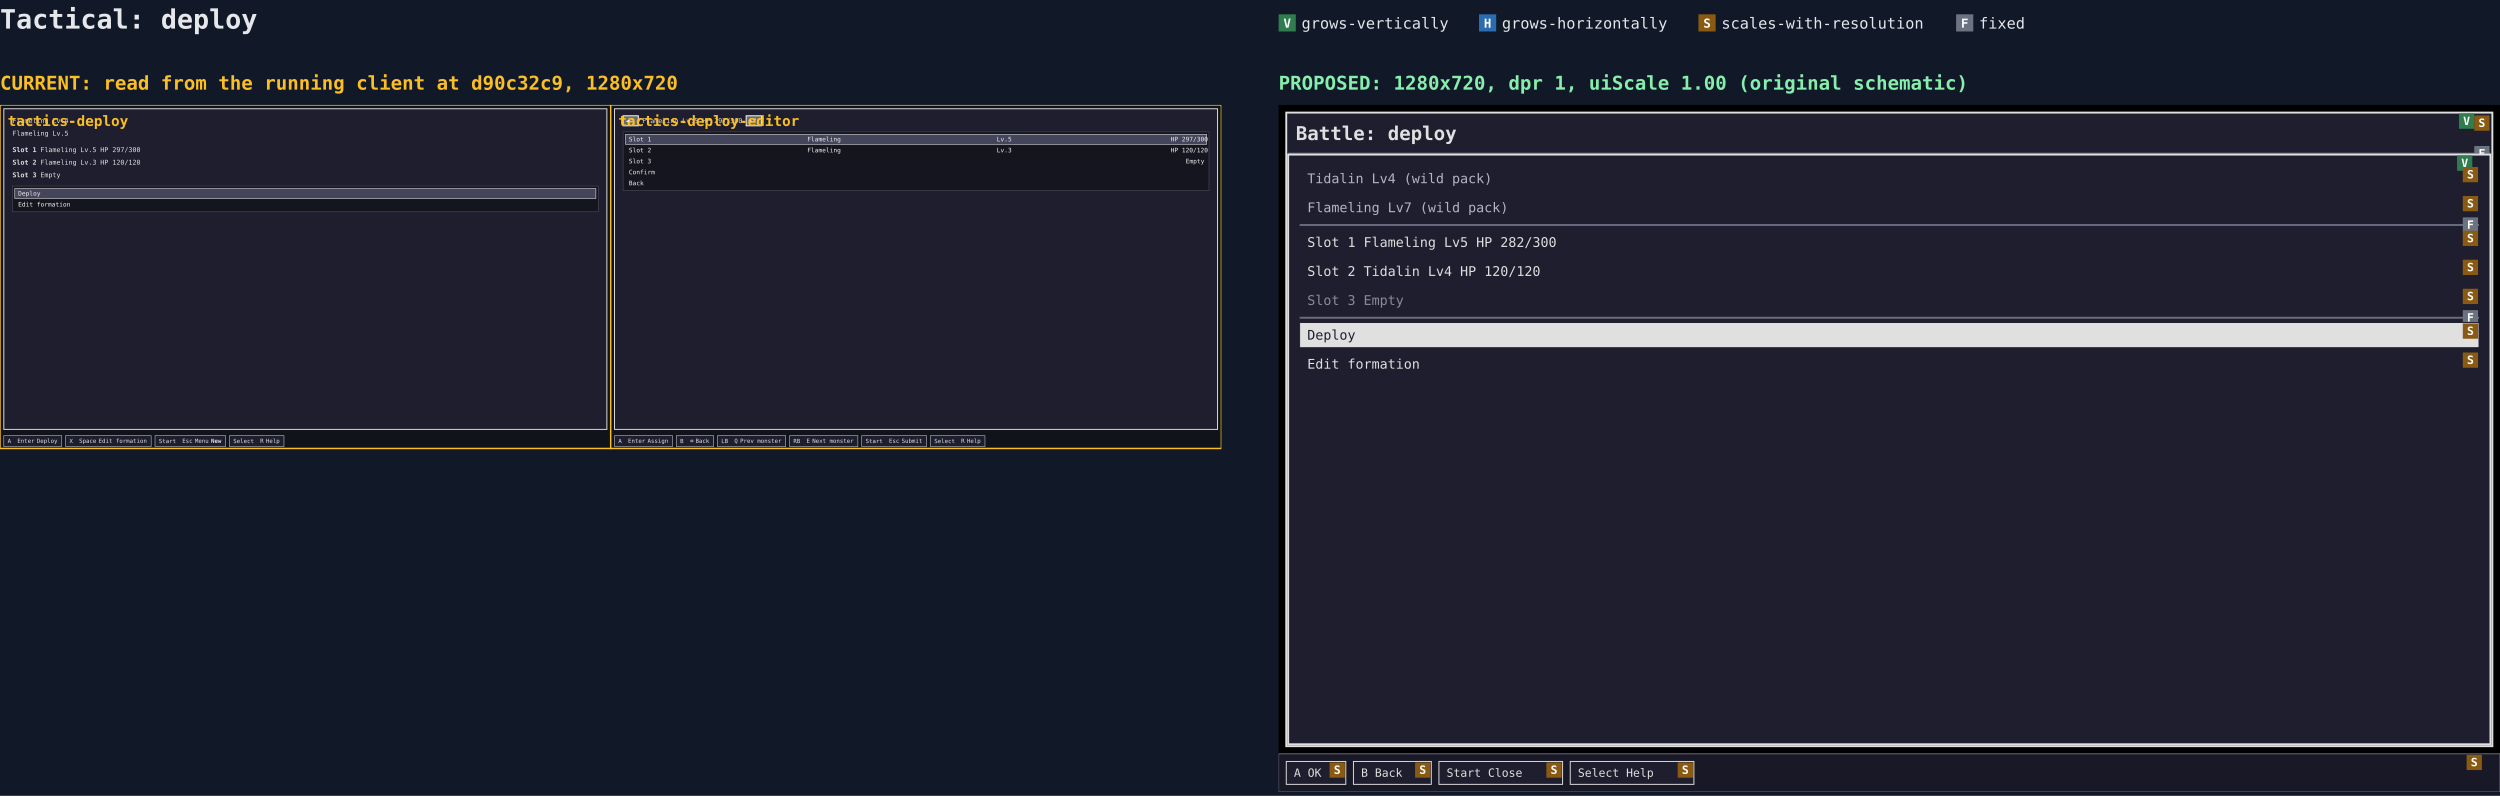
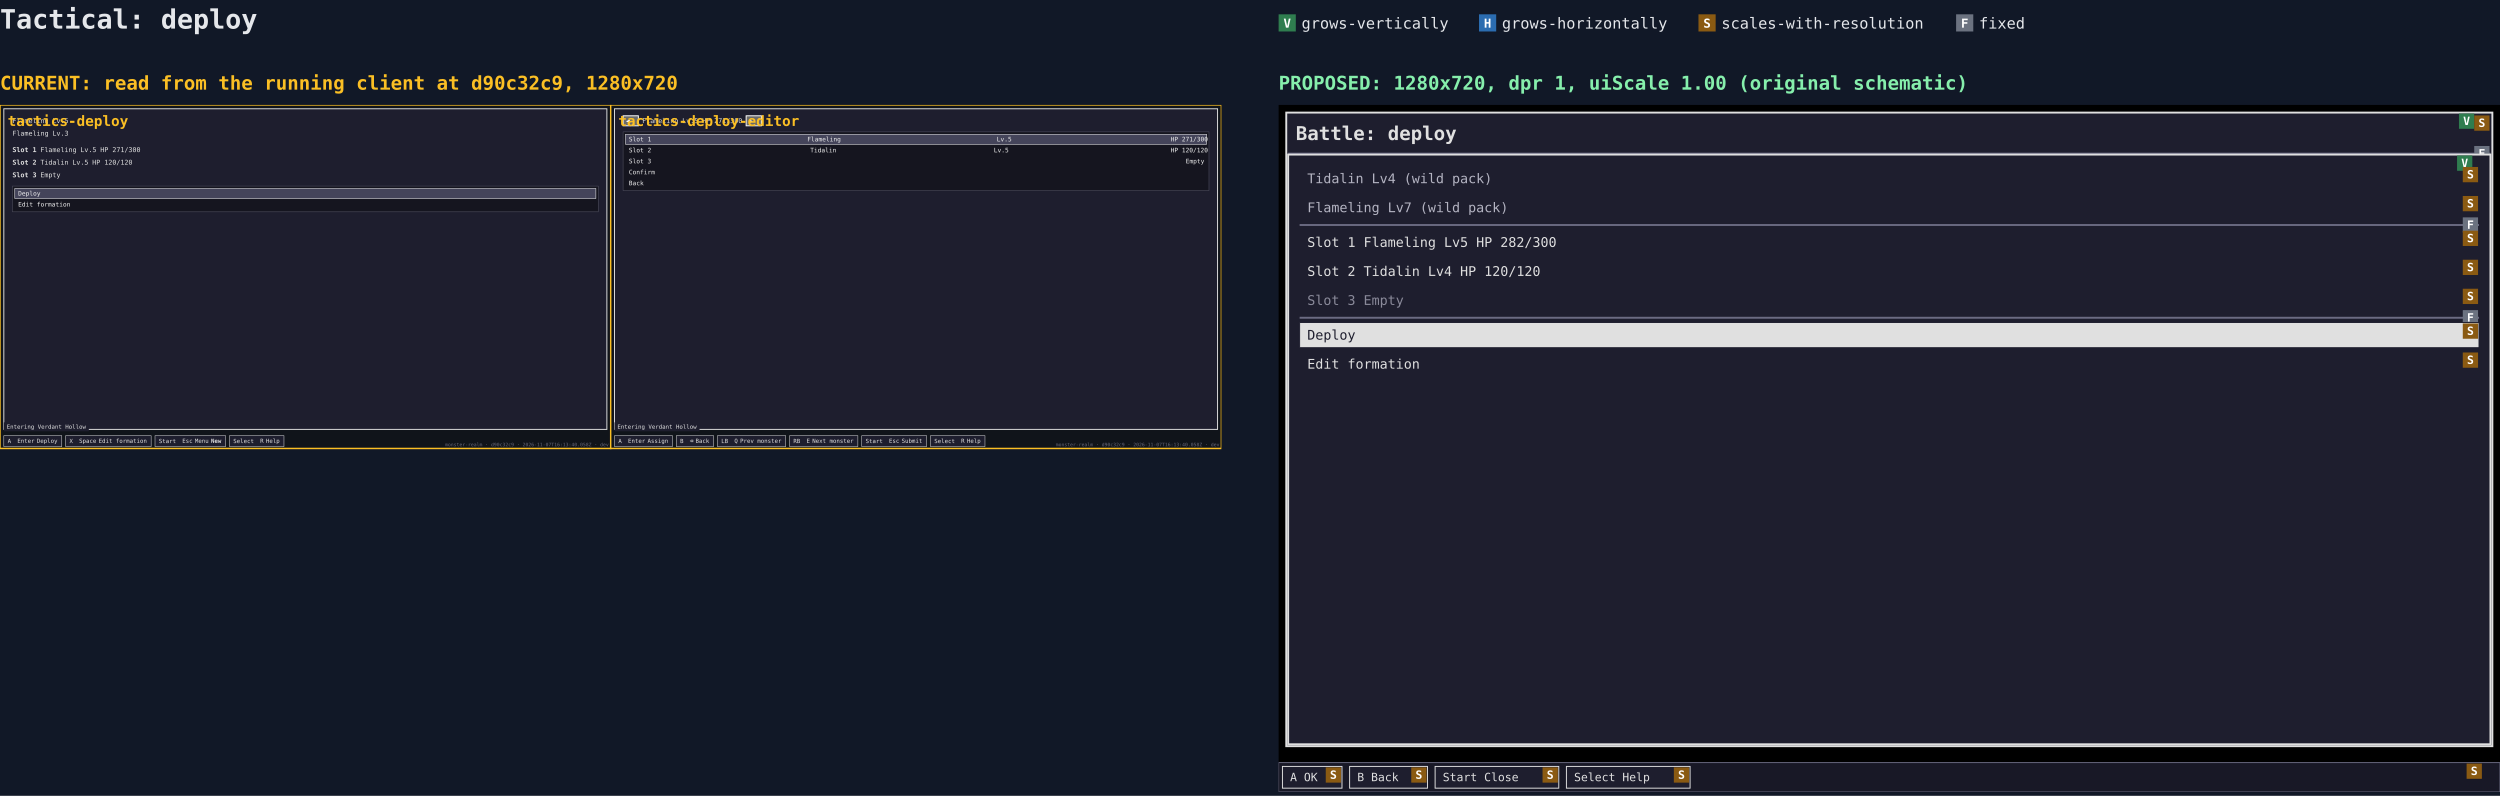
<svg xmlns="http://www.w3.org/2000/svg" viewBox="0 0 2620 834" width="2620" height="834">
  <rect width="2620" height="834" fill="#111827" />
  <text x="0" y="30" font-family="ui-monospace,Menlo,Consolas,monospace" font-size="28" font-weight="bold" fill="#e5e7eb">Tactical: deploy</text>
  <rect x="1340" y="15" width="18" height="18" fill="#2f7d4f" />
  <text x="1349" y="29" font-family="ui-monospace,Menlo,Consolas,monospace" font-size="13" font-weight="bold" fill="#fff" text-anchor="middle">V</text>
  <text x="1364" y="30" font-family="ui-monospace,Menlo,Consolas,monospace" font-size="16" fill="#e5e7eb">grows-vertically</text>
  <rect x="1550" y="15" width="18" height="18" fill="#2b6cb0" />
  <text x="1559" y="29" font-family="ui-monospace,Menlo,Consolas,monospace" font-size="13" font-weight="bold" fill="#fff" text-anchor="middle">H</text>
  <text x="1574" y="30" font-family="ui-monospace,Menlo,Consolas,monospace" font-size="16" fill="#e5e7eb">grows-horizontally</text>
  <rect x="1780" y="15" width="18" height="18" fill="#8a5a12" />
  <text x="1789" y="29" font-family="ui-monospace,Menlo,Consolas,monospace" font-size="13" font-weight="bold" fill="#fff" text-anchor="middle">S</text>
  <text x="1804" y="30" font-family="ui-monospace,Menlo,Consolas,monospace" font-size="16" fill="#e5e7eb">scales-with-resolution</text>
  <rect x="2050" y="15" width="18" height="18" fill="#6b7280" />
  <text x="2059" y="29" font-family="ui-monospace,Menlo,Consolas,monospace" font-size="13" font-weight="bold" fill="#fff" text-anchor="middle">F</text>
  <text x="2074" y="30" font-family="ui-monospace,Menlo,Consolas,monospace" font-size="16" fill="#e5e7eb">fixed</text>
  <text x="0" y="94" font-family="ui-monospace,Menlo,Consolas,monospace" font-size="20" font-weight="bold" fill="#fbbf24">CURRENT: read from the running client at d90c32c9, 1280x720</text>
  <text x="1340" y="94" font-family="ui-monospace,Menlo,Consolas,monospace" font-size="20" font-weight="bold" fill="#86efac">PROPOSED: 1280x720, dpr 1, uiScale 1.00 (original schematic)</text>
  <svg x="0" y="110" width="1280" height="720" viewBox="0 0 1280 720" data-panel="current" data-captures="tactics-deploy,tactics-deploy-editor">
    <g transform="translate(0 0) scale(0.5)" data-capture="tactics-deploy">
      <rect x="0" y="0" width="1280" height="720" fill="#000" />
      <rect x="0" y="0" width="1280" height="720" fill="#10141a" />
      <text x="16" y="28" font-family="ui-monospace,Menlo,Consolas,monospace" font-size="14" fill="#7f8ea3">world canvas</text>
      <rect x="8" y="8" width="1264" height="672" fill="rgb(30, 30, 46)" stroke="rgb(224, 224, 224)" stroke-width="2" />
      <text x="26" y="37.96" font-family="ui-monospace,Menlo,Consolas,monospace" font-size="14" fill="rgb(224, 224, 224)">Flameling</text>
-       <text x="109.9" y="37.96" font-family="ui-monospace,Menlo,Consolas,monospace" font-size="14" fill="rgb(224, 224, 224)">Lv.4</text>
+       <text x="109.9" y="37.96" font-family="ui-monospace,Menlo,Consolas,monospace" font-size="14" fill="rgb(224, 224, 224)">Lv.5</text>
      <text x="26" y="64.36" font-family="ui-monospace,Menlo,Consolas,monospace" font-size="14" fill="rgb(224, 224, 224)">Flameling</text>
-       <text x="109.9" y="64.36" font-family="ui-monospace,Menlo,Consolas,monospace" font-size="14" fill="rgb(224, 224, 224)">Lv.5</text>
+       <text x="109.9" y="64.36" font-family="ui-monospace,Menlo,Consolas,monospace" font-size="14" fill="rgb(224, 224, 224)">Lv.3</text>
      <text x="26" y="98.76" font-family="ui-monospace,Menlo,Consolas,monospace" font-size="14" font-weight="bold" fill="rgb(224, 224, 224)">Slot 1</text>
      <text x="84.6" y="98.76" font-family="ui-monospace,Menlo,Consolas,monospace" font-size="14" fill="rgb(224, 224, 224)">Flameling</text>
      <text x="168.4" y="98.76" font-family="ui-monospace,Menlo,Consolas,monospace" font-size="14" fill="rgb(224, 224, 224)">Lv.5</text>
-       <text x="210.2" y="98.76" font-family="ui-monospace,Menlo,Consolas,monospace" font-size="14" fill="rgb(224, 224, 224)">HP 297/300</text>
+       <text x="210.2" y="98.76" font-family="ui-monospace,Menlo,Consolas,monospace" font-size="14" fill="rgb(224, 224, 224)">HP 271/300</text>
      <text x="26" y="125.16" font-family="ui-monospace,Menlo,Consolas,monospace" font-size="14" font-weight="bold" fill="rgb(224, 224, 224)">Slot 2</text>
-       <text x="84.6" y="125.16" font-family="ui-monospace,Menlo,Consolas,monospace" font-size="14" fill="rgb(224, 224, 224)">Flameling</text>
-       <text x="168.4" y="125.16" font-family="ui-monospace,Menlo,Consolas,monospace" font-size="14" fill="rgb(224, 224, 224)">Lv.3</text>
-       <text x="210.2" y="125.16" font-family="ui-monospace,Menlo,Consolas,monospace" font-size="14" fill="rgb(224, 224, 224)">HP 120/120</text>
+       <text x="84.6" y="125.16" font-family="ui-monospace,Menlo,Consolas,monospace" font-size="14" fill="rgb(224, 224, 224)">Tidalin</text>
+       <text x="151.6" y="125.16" font-family="ui-monospace,Menlo,Consolas,monospace" font-size="14" fill="rgb(224, 224, 224)">Lv.5</text>
+       <text x="193.3" y="125.16" font-family="ui-monospace,Menlo,Consolas,monospace" font-size="14" fill="rgb(224, 224, 224)">HP 120/120</text>
      <text x="26" y="151.56" font-family="ui-monospace,Menlo,Consolas,monospace" font-size="14" font-weight="bold" fill="rgb(224, 224, 224)">Slot 3</text>
      <text x="84.6" y="151.56" font-family="ui-monospace,Menlo,Consolas,monospace" font-size="14" fill="rgb(224, 224, 224)">Empty</text>
      <rect x="26" y="170" width="1228" height="54" fill="rgb(21, 21, 31)" stroke="rgb(85, 85, 102)" stroke-width="1" />
      <rect x="31" y="175" width="1218" height="21" fill="rgb(68, 68, 90)" stroke="rgb(255, 255, 255)" stroke-width="1" />
      <text x="38" y="189.92" font-family="ui-monospace,Menlo,Consolas,monospace" font-size="13" fill="rgb(238, 238, 238)">Deploy</text>
      <rect x="31" y="198" width="1218" height="21" fill="none" stroke="rgba(0, 0, 0, 0)" stroke-width="1" />
      <text x="38" y="212.92" font-family="ui-monospace,Menlo,Consolas,monospace" font-size="13" fill="rgb(238, 238, 238)">Edit formation</text>
      <rect x="8" y="693.2" width="121.5" height="22.8" fill="rgb(30, 30, 46)" stroke="rgb(224, 224, 224)" stroke-width="1" />
      <text x="16" y="708.68" font-family="ui-monospace,Menlo,Consolas,monospace" font-size="12" fill="rgb(224, 224, 224)">A</text>
      <text x="36.3" y="708.28" font-family="ui-monospace,Menlo,Consolas,monospace" font-size="12" fill="rgb(224, 224, 224)">Enter</text>
      <text x="77.2" y="708.28" font-family="ui-monospace,Menlo,Consolas,monospace" font-size="12" fill="rgb(224, 224, 224)">Deploy</text>
      <rect x="137.5" y="693.2" width="179.3" height="22.8" fill="rgb(30, 30, 46)" stroke="rgb(224, 224, 224)" stroke-width="1" />
      <text x="145.5" y="708.68" font-family="ui-monospace,Menlo,Consolas,monospace" font-size="12" fill="rgb(224, 224, 224)">X</text>
      <text x="165.8" y="708.28" font-family="ui-monospace,Menlo,Consolas,monospace" font-size="12" fill="rgb(224, 224, 224)">Space</text>
      <text x="206.7" y="708.28" font-family="ui-monospace,Menlo,Consolas,monospace" font-size="12" fill="rgb(224, 224, 224)">Edit formation</text>
      <rect x="324.9" y="693.2" width="148" height="22.8" fill="rgb(30, 30, 46)" stroke="rgb(224, 224, 224)" stroke-width="1" />
      <text x="332.9" y="708.68" font-family="ui-monospace,Menlo,Consolas,monospace" font-size="12" fill="rgb(224, 224, 224)">Start</text>
      <text x="382" y="708.28" font-family="ui-monospace,Menlo,Consolas,monospace" font-size="12" fill="rgb(224, 224, 224)">Esc</text>
      <text x="408.5" y="708.28" font-family="ui-monospace,Menlo,Consolas,monospace" font-size="12" fill="rgb(224, 224, 224)">Menu</text>
      <text x="442.2" y="708.28" font-family="ui-monospace,Menlo,Consolas,monospace" font-size="12" font-weight="bold" fill="rgb(224, 224, 224)">New</text>
      <rect x="480.9" y="693.2" width="114.3" height="22.8" fill="rgb(30, 30, 46)" stroke="rgb(224, 224, 224)" stroke-width="1" />
      <text x="488.9" y="708.68" font-family="ui-monospace,Menlo,Consolas,monospace" font-size="12" fill="rgb(224, 224, 224)">Select</text>
      <text x="545.3" y="708.28" font-family="ui-monospace,Menlo,Consolas,monospace" font-size="12" fill="rgb(224, 224, 224)">R</text>
      <text x="557.3" y="708.28" font-family="ui-monospace,Menlo,Consolas,monospace" font-size="12" fill="rgb(224, 224, 224)">Help</text>
+       <rect x="8" y="665.2" width="178.2" height="18.8" fill="rgb(30, 30, 46)" />
+       <text x="14" y="678.68" font-family="ui-monospace,Menlo,Consolas,monospace" font-size="12" fill="rgb(224, 224, 224)">Entering Verdant Hollow</text>
+       <text x="932.8" y="715.4" font-family="ui-monospace,Menlo,Consolas,monospace" font-size="10" fill="rgb(102, 102, 119)">monster-realm · d90c32c9 · 2026-11-07T16:13:40.058Z · dev</text>
      <rect width="1280" height="720" fill="none" stroke="#fbbf24" stroke-width="3" />
      <text x="16" y="44" font-family="ui-monospace,Menlo,Consolas,monospace" font-size="30" font-weight="bold" fill="#fbbf24">tactics-deploy</text>
    </g>
    <g transform="translate(640 0) scale(0.5)" data-capture="tactics-deploy-editor">
      <rect x="0" y="0" width="1280" height="720" fill="#000" />
      <rect x="0" y="0" width="1280" height="720" fill="#10141a" />
      <text x="16" y="28" font-family="ui-monospace,Menlo,Consolas,monospace" font-size="14" fill="#7f8ea3">world canvas</text>
      <rect x="8" y="8" width="1264" height="672" fill="rgb(30, 30, 46)" stroke="rgb(224, 224, 224)" stroke-width="2" />
      <rect x="26" y="22.7" width="32" height="21" fill="rgb(107, 107, 107)" stroke="rgb(255, 255, 255)" stroke-width="2" />
-       <text x="32" y="37.73" font-family="ui-monospace,Menlo,Consolas,monospace" font-size="13.33" fill="rgb(255, 255, 255)">◀" / "</text>
+       <text x="32" y="37.73" font-family="ui-monospace,Menlo,Consolas,monospace" font-size="13.33" fill="rgb(255, 255, 255)">◀</text>
      <text x="66" y="37.96" font-family="ui-monospace,Menlo,Consolas,monospace" font-size="14" fill="rgb(224, 224, 224)">Flameling</text>
      <text x="149.9" y="37.96" font-family="ui-monospace,Menlo,Consolas,monospace" font-size="14" fill="rgb(224, 224, 224)">Lv.5</text>
-       <text x="191.6" y="37.96" font-family="ui-monospace,Menlo,Consolas,monospace" font-size="14" fill="rgb(224, 224, 224)">HP 297/300</text>
+       <text x="191.6" y="37.96" font-family="ui-monospace,Menlo,Consolas,monospace" font-size="14" fill="rgb(224, 224, 224)">HP 271/300</text>
      <rect x="283.9" y="22.7" width="32" height="21" fill="rgb(107, 107, 107)" stroke="rgb(255, 255, 255)" stroke-width="2" />
-       <text x="289.9" y="37.73" font-family="ui-monospace,Menlo,Consolas,monospace" font-size="13.33" fill="rgb(255, 255, 255)">▶" / "</text>
+       <text x="289.9" y="37.73" font-family="ui-monospace,Menlo,Consolas,monospace" font-size="13.33" fill="rgb(255, 255, 255)">▶</text>
      <rect x="26" y="56.4" width="1228" height="123" fill="rgb(21, 21, 31)" stroke="rgb(85, 85, 102)" stroke-width="1" />
      <rect x="31" y="61.4" width="1218" height="21" fill="rgb(68, 68, 90)" stroke="rgb(255, 255, 255)" stroke-width="1" />
      <text x="38" y="76.32" font-family="ui-monospace,Menlo,Consolas,monospace" font-size="13" fill="rgb(238, 238, 238)">Slot 1</text>
      <text x="412" y="76.32" font-family="ui-monospace,Menlo,Consolas,monospace" font-size="13" fill="rgb(238, 238, 238)">Flameling</text>
      <text x="809.2" y="76.32" font-family="ui-monospace,Menlo,Consolas,monospace" font-size="13" fill="rgb(238, 238, 238)">Lv.5</text>
-       <text x="1173.6" y="76.32" font-family="ui-monospace,Menlo,Consolas,monospace" font-size="13" fill="rgb(238, 238, 238)">HP 297/300</text>
+       <text x="1173.6" y="76.32" font-family="ui-monospace,Menlo,Consolas,monospace" font-size="13" fill="rgb(238, 238, 238)">HP 271/300</text>
      <rect x="31" y="84.4" width="1218" height="21" fill="none" stroke="rgba(0, 0, 0, 0)" stroke-width="1" />
      <text x="38" y="99.32" font-family="ui-monospace,Menlo,Consolas,monospace" font-size="13" fill="rgb(238, 238, 238)">Slot 2</text>
-       <text x="412" y="99.32" font-family="ui-monospace,Menlo,Consolas,monospace" font-size="13" fill="rgb(238, 238, 238)">Flameling</text>
-       <text x="809.2" y="99.32" font-family="ui-monospace,Menlo,Consolas,monospace" font-size="13" fill="rgb(238, 238, 238)">Lv.3</text>
+       <text x="418.2" y="99.32" font-family="ui-monospace,Menlo,Consolas,monospace" font-size="13" fill="rgb(238, 238, 238)">Tidalin</text>
+       <text x="803" y="99.32" font-family="ui-monospace,Menlo,Consolas,monospace" font-size="13" fill="rgb(238, 238, 238)">Lv.5</text>
      <text x="1173.6" y="99.32" font-family="ui-monospace,Menlo,Consolas,monospace" font-size="13" fill="rgb(238, 238, 238)">HP 120/120</text>
      <rect x="31" y="107.4" width="1218" height="21" fill="none" stroke="rgba(0, 0, 0, 0)" stroke-width="1" />
      <text x="38" y="122.32" font-family="ui-monospace,Menlo,Consolas,monospace" font-size="13" fill="rgb(238, 238, 238)">Slot 3</text>
      <text x="1205.2" y="122.32" font-family="ui-monospace,Menlo,Consolas,monospace" font-size="13" fill="rgb(238, 238, 238)">Empty</text>
      <rect x="31" y="130.4" width="1218" height="21" fill="none" stroke="rgba(0, 0, 0, 0)" stroke-width="1" />
      <text x="38" y="145.32" font-family="ui-monospace,Menlo,Consolas,monospace" font-size="13" fill="rgb(238, 238, 238)">Confirm</text>
      <rect x="31" y="153.4" width="1218" height="21" fill="none" stroke="rgba(0, 0, 0, 0)" stroke-width="1" />
      <text x="38" y="168.32" font-family="ui-monospace,Menlo,Consolas,monospace" font-size="13" fill="rgb(238, 238, 238)">Back</text>
      <rect x="8" y="693.2" width="121.5" height="22.8" fill="rgb(30, 30, 46)" stroke="rgb(224, 224, 224)" stroke-width="1" />
      <text x="16" y="708.68" font-family="ui-monospace,Menlo,Consolas,monospace" font-size="12" fill="rgb(224, 224, 224)">A</text>
      <text x="36.3" y="708.28" font-family="ui-monospace,Menlo,Consolas,monospace" font-size="12" fill="rgb(224, 224, 224)">Enter</text>
      <text x="77.2" y="708.28" font-family="ui-monospace,Menlo,Consolas,monospace" font-size="12" fill="rgb(224, 224, 224)">Assign</text>
      <rect x="137.5" y="693.2" width="78.2" height="22.8" fill="rgb(30, 30, 46)" stroke="rgb(224, 224, 224)" stroke-width="1" />
      <text x="145.5" y="708.68" font-family="ui-monospace,Menlo,Consolas,monospace" font-size="12" fill="rgb(224, 224, 224)">B</text>
      <text x="165.8" y="708.28" font-family="ui-monospace,Menlo,Consolas,monospace" font-size="12" fill="rgb(224, 224, 224)">⌫</text>
      <text x="177.8" y="708.28" font-family="ui-monospace,Menlo,Consolas,monospace" font-size="12" fill="rgb(224, 224, 224)">Back</text>
      <rect x="223.7" y="693.2" width="143.2" height="22.8" fill="rgb(30, 30, 46)" stroke="rgb(224, 224, 224)" stroke-width="1" />
      <text x="231.7" y="708.68" font-family="ui-monospace,Menlo,Consolas,monospace" font-size="12" fill="rgb(224, 224, 224)">LB</text>
      <text x="259.2" y="708.28" font-family="ui-monospace,Menlo,Consolas,monospace" font-size="12" fill="rgb(224, 224, 224)">Q</text>
      <text x="271.2" y="708.28" font-family="ui-monospace,Menlo,Consolas,monospace" font-size="12" fill="rgb(224, 224, 224)">Prev monster</text>
      <rect x="374.9" y="693.2" width="143.2" height="22.8" fill="rgb(30, 30, 46)" stroke="rgb(224, 224, 224)" stroke-width="1" />
      <text x="382.9" y="708.68" font-family="ui-monospace,Menlo,Consolas,monospace" font-size="12" fill="rgb(224, 224, 224)">RB</text>
      <text x="410.4" y="708.28" font-family="ui-monospace,Menlo,Consolas,monospace" font-size="12" fill="rgb(224, 224, 224)">E</text>
      <text x="422.5" y="708.28" font-family="ui-monospace,Menlo,Consolas,monospace" font-size="12" fill="rgb(224, 224, 224)">Next monster</text>
      <rect x="526.2" y="693.2" width="136" height="22.8" fill="rgb(30, 30, 46)" stroke="rgb(224, 224, 224)" stroke-width="1" />
      <text x="534.2" y="708.68" font-family="ui-monospace,Menlo,Consolas,monospace" font-size="12" fill="rgb(224, 224, 224)">Start</text>
      <text x="583.3" y="708.28" font-family="ui-monospace,Menlo,Consolas,monospace" font-size="12" fill="rgb(224, 224, 224)">Esc</text>
      <text x="609.8" y="708.28" font-family="ui-monospace,Menlo,Consolas,monospace" font-size="12" fill="rgb(224, 224, 224)">Submit</text>
      <rect x="670.2" y="693.2" width="114.3" height="22.8" fill="rgb(30, 30, 46)" stroke="rgb(224, 224, 224)" stroke-width="1" />
      <text x="678.2" y="708.68" font-family="ui-monospace,Menlo,Consolas,monospace" font-size="12" fill="rgb(224, 224, 224)">Select</text>
      <text x="734.5" y="708.28" font-family="ui-monospace,Menlo,Consolas,monospace" font-size="12" fill="rgb(224, 224, 224)">R</text>
      <text x="746.6" y="708.28" font-family="ui-monospace,Menlo,Consolas,monospace" font-size="12" fill="rgb(224, 224, 224)">Help</text>
+       <rect x="8" y="665.2" width="178.2" height="18.8" fill="rgb(30, 30, 46)" />
+       <text x="14" y="678.68" font-family="ui-monospace,Menlo,Consolas,monospace" font-size="12" fill="rgb(224, 224, 224)">Entering Verdant Hollow</text>
+       <text x="932.8" y="715.4" font-family="ui-monospace,Menlo,Consolas,monospace" font-size="10" fill="rgb(102, 102, 119)">monster-realm · d90c32c9 · 2026-11-07T16:13:40.058Z · dev</text>
      <rect width="1280" height="720" fill="none" stroke="#fbbf24" stroke-width="3" />
      <text x="16" y="44" font-family="ui-monospace,Menlo,Consolas,monospace" font-size="30" font-weight="bold" fill="#fbbf24">tactics-deploy-editor</text>
    </g>
  </svg>
  <svg x="1340" y="110" width="1280" height="720" viewBox="0 0 1280 720" data-panel="proposed" data-window="1280x720@1">
    <rect width="1280" height="720" fill="#000" />
    <g class="el" data-el="Battle: deploy frame" data-sizing="grows-vertically">
      <rect x="8" y="8" width="1264" height="664" fill="#1e1e2e" stroke="#e0e0e0" stroke-width="2" />
      <rect x="1237" y="9" width="16" height="16" fill="#2f7d4f" />
      <text x="1245" y="21" font-family="ui-monospace,Menlo,Consolas,monospace" font-size="12" font-weight="bold" fill="#fff" text-anchor="middle">V</text>
    </g>
    <g class="el" data-el="Battle: deploy" data-sizing="scales-with-resolution">
      <rect x="10" y="10" width="1260" height="40" fill="none" />
      <text x="18" y="36.8" font-family="ui-monospace,Menlo,Consolas,monospace" font-size="20" font-weight="bold" fill="#e0e0e0">Battle: deploy</text>
      <rect x="1253" y="11" width="16" height="16" fill="#8a5a12" />
      <text x="1261" y="23" font-family="ui-monospace,Menlo,Consolas,monospace" font-size="12" font-weight="bold" fill="#fff" text-anchor="middle">S</text>
    </g>
    <g class="el" data-el="separator" data-sizing="fixed">
      <rect x="10" y="50" width="1260" height="2" fill="#6b6b82" />
      <rect x="1253" y="43" width="16" height="16" fill="#6b7280" />
      <text x="1261" y="55" font-family="ui-monospace,Menlo,Consolas,monospace" font-size="12" font-weight="bold" fill="#fff" text-anchor="middle">F</text>
    </g>
    <g class="el" data-el="Body" data-sizing="grows-vertically">
      <rect x="10" y="52" width="1260" height="618" fill="#1e1e2e" stroke="#e0e0e0" stroke-width="2" />
      <rect x="1235" y="53" width="16" height="16" fill="#2f7d4f" />
      <text x="1243" y="65" font-family="ui-monospace,Menlo,Consolas,monospace" font-size="12" font-weight="bold" fill="#fff" text-anchor="middle">V</text>
    </g>
    <g class="el" data-el="Tidalin Lv4 (wild pack)" data-sizing="scales-with-resolution">
      <rect x="22" y="64" width="1236" height="26.4" fill="none" />
      <text x="30" y="81.96" font-family="ui-monospace,Menlo,Consolas,monospace" font-size="14" fill="#b4b4c2">Tidalin Lv4 (wild pack)</text>
      <rect x="1241" y="65" width="16" height="16" fill="#8a5a12" />
      <text x="1249" y="77" font-family="ui-monospace,Menlo,Consolas,monospace" font-size="12" font-weight="bold" fill="#fff" text-anchor="middle">S</text>
    </g>
    <g class="el" data-el="Flameling Lv7 (wild pack)" data-sizing="scales-with-resolution">
      <rect x="22" y="94.4" width="1236" height="26.4" fill="none" />
      <text x="30" y="112.36" font-family="ui-monospace,Menlo,Consolas,monospace" font-size="14" fill="#b4b4c2">Flameling Lv7 (wild pack)</text>
      <rect x="1241" y="95.4" width="16" height="16" fill="#8a5a12" />
      <text x="1249" y="107.4" font-family="ui-monospace,Menlo,Consolas,monospace" font-size="12" font-weight="bold" fill="#fff" text-anchor="middle">S</text>
    </g>
    <g class="el" data-el="separator" data-sizing="fixed">
      <rect x="22" y="124.8" width="1236" height="2" fill="#6b6b82" />
      <rect x="1241" y="117.8" width="16" height="16" fill="#6b7280" />
      <text x="1249" y="129.8" font-family="ui-monospace,Menlo,Consolas,monospace" font-size="12" font-weight="bold" fill="#fff" text-anchor="middle">F</text>
    </g>
    <g class="el" data-el="Slot 1 Flameling Lv5 HP 282/300" data-sizing="scales-with-resolution">
      <rect x="22" y="130.8" width="1236" height="26.4" fill="none" />
      <text x="30" y="148.76" font-family="ui-monospace,Menlo,Consolas,monospace" font-size="14" fill="#e0e0e0">Slot 1 Flameling Lv5 HP 282/300</text>
      <rect x="1241" y="131.8" width="16" height="16" fill="#8a5a12" />
      <text x="1249" y="143.8" font-family="ui-monospace,Menlo,Consolas,monospace" font-size="12" font-weight="bold" fill="#fff" text-anchor="middle">S</text>
    </g>
    <g class="el" data-el="Slot 2 Tidalin Lv4 HP 120/120" data-sizing="scales-with-resolution">
      <rect x="22" y="161.2" width="1236" height="26.4" fill="none" />
      <text x="30" y="179.16" font-family="ui-monospace,Menlo,Consolas,monospace" font-size="14" fill="#e0e0e0">Slot 2 Tidalin Lv4 HP 120/120</text>
      <rect x="1241" y="162.2" width="16" height="16" fill="#8a5a12" />
      <text x="1249" y="174.2" font-family="ui-monospace,Menlo,Consolas,monospace" font-size="12" font-weight="bold" fill="#fff" text-anchor="middle">S</text>
    </g>
    <g class="el" data-el="Slot 3 Empty" data-sizing="scales-with-resolution">
      <rect x="22" y="191.6" width="1236" height="26.4" fill="none" />
      <text x="30" y="209.56" font-family="ui-monospace,Menlo,Consolas,monospace" font-size="14" fill="#8a8a9a">Slot 3 Empty</text>
      <rect x="1241" y="192.6" width="16" height="16" fill="#8a5a12" />
      <text x="1249" y="204.6" font-family="ui-monospace,Menlo,Consolas,monospace" font-size="12" font-weight="bold" fill="#fff" text-anchor="middle">S</text>
    </g>
    <g class="el" data-el="separator" data-sizing="fixed">
      <rect x="22" y="222" width="1236" height="2" fill="#6b6b82" />
      <rect x="1241" y="215" width="16" height="16" fill="#6b7280" />
      <text x="1249" y="227" font-family="ui-monospace,Menlo,Consolas,monospace" font-size="12" font-weight="bold" fill="#fff" text-anchor="middle">F</text>
    </g>
    <g class="el" data-el="Deploy" data-sizing="scales-with-resolution">
      <rect x="22" y="228" width="1236" height="26.4" fill="#e0e0e0" stroke="#1e1e2e" stroke-width="1" />
      <text x="30" y="245.96" font-family="ui-monospace,Menlo,Consolas,monospace" font-size="14" fill="#1e1e2e">Deploy</text>
      <rect x="1241" y="229" width="16" height="16" fill="#8a5a12" />
      <text x="1249" y="241" font-family="ui-monospace,Menlo,Consolas,monospace" font-size="12" font-weight="bold" fill="#fff" text-anchor="middle">S</text>
    </g>
    <g class="el" data-el="Edit formation" data-sizing="scales-with-resolution">
      <rect x="22" y="258.4" width="1236" height="26.4" fill="none" />
      <text x="30" y="276.36" font-family="ui-monospace,Menlo,Consolas,monospace" font-size="14" fill="#e0e0e0">Edit formation</text>
      <rect x="1241" y="259.4" width="16" height="16" fill="#8a5a12" />
      <text x="1249" y="271.4" font-family="ui-monospace,Menlo,Consolas,monospace" font-size="12" font-weight="bold" fill="#fff" text-anchor="middle">S</text>
    </g>
    <g class="el" data-el="Hint bar" data-sizing="scales-with-resolution">
-       <rect x="0" y="680" width="1280" height="40" fill="#181826" stroke="#6b6b82" stroke-width="1" />
-       <rect x="1245" y="681" width="16" height="16" fill="#8a5a12" />
-       <text x="1253" y="693" font-family="ui-monospace,Menlo,Consolas,monospace" font-size="12" font-weight="bold" fill="#fff" text-anchor="middle">S</text>
+       <rect x="0" y="689.2" width="1280" height="30.8" fill="#181826" stroke="#6b6b82" stroke-width="1" />
+       <rect x="1245" y="690.2" width="16" height="16" fill="#8a5a12" />
+       <text x="1253" y="702.2" font-family="ui-monospace,Menlo,Consolas,monospace" font-size="12" font-weight="bold" fill="#fff" text-anchor="middle">S</text>
    </g>
    <g class="el" data-el="A OK" data-sizing="scales-with-resolution">
-       <rect x="8" y="688" width="62.4" height="24" fill="#1e1e2e" stroke="#e0e0e0" stroke-width="1" />
-       <text x="16" y="704.08" font-family="ui-monospace,Menlo,Consolas,monospace" font-size="12" fill="#e0e0e0">A OK</text>
-       <rect x="53.4" y="689" width="16" height="16" fill="#8a5a12" />
-       <text x="61.4" y="701" font-family="ui-monospace,Menlo,Consolas,monospace" font-size="12" font-weight="bold" fill="#fff" text-anchor="middle">S</text>
+       <rect x="4" y="693.2" width="62.4" height="22.8" fill="#1e1e2e" stroke="#e0e0e0" stroke-width="1" />
+       <text x="12" y="708.68" font-family="ui-monospace,Menlo,Consolas,monospace" font-size="12" fill="#e0e0e0">A OK</text>
+       <rect x="49.4" y="694.2" width="16" height="16" fill="#8a5a12" />
+       <text x="57.4" y="706.2" font-family="ui-monospace,Menlo,Consolas,monospace" font-size="12" font-weight="bold" fill="#fff" text-anchor="middle">S</text>
    </g>
    <g class="el" data-el="B Back" data-sizing="scales-with-resolution">
-       <rect x="78.4" y="688" width="81.6" height="24" fill="#1e1e2e" stroke="#e0e0e0" stroke-width="1" />
-       <text x="86.4" y="704.08" font-family="ui-monospace,Menlo,Consolas,monospace" font-size="12" fill="#e0e0e0">B Back</text>
-       <rect x="143" y="689" width="16" height="16" fill="#8a5a12" />
-       <text x="151" y="701" font-family="ui-monospace,Menlo,Consolas,monospace" font-size="12" font-weight="bold" fill="#fff" text-anchor="middle">S</text>
+       <rect x="74.4" y="693.2" width="81.6" height="22.8" fill="#1e1e2e" stroke="#e0e0e0" stroke-width="1" />
+       <text x="82.4" y="708.68" font-family="ui-monospace,Menlo,Consolas,monospace" font-size="12" fill="#e0e0e0">B Back</text>
+       <rect x="139" y="694.2" width="16" height="16" fill="#8a5a12" />
+       <text x="147" y="706.2" font-family="ui-monospace,Menlo,Consolas,monospace" font-size="12" font-weight="bold" fill="#fff" text-anchor="middle">S</text>
    </g>
    <g class="el" data-el="Start Close" data-sizing="scales-with-resolution">
-       <rect x="168" y="688" width="129.6" height="24" fill="#1e1e2e" stroke="#e0e0e0" stroke-width="1" />
-       <text x="176" y="704.08" font-family="ui-monospace,Menlo,Consolas,monospace" font-size="12" fill="#e0e0e0">Start Close</text>
-       <rect x="280.6" y="689" width="16" height="16" fill="#8a5a12" />
-       <text x="288.6" y="701" font-family="ui-monospace,Menlo,Consolas,monospace" font-size="12" font-weight="bold" fill="#fff" text-anchor="middle">S</text>
+       <rect x="164" y="693.2" width="129.6" height="22.8" fill="#1e1e2e" stroke="#e0e0e0" stroke-width="1" />
+       <text x="172" y="708.68" font-family="ui-monospace,Menlo,Consolas,monospace" font-size="12" fill="#e0e0e0">Start Close</text>
+       <rect x="276.6" y="694.2" width="16" height="16" fill="#8a5a12" />
+       <text x="284.6" y="706.2" font-family="ui-monospace,Menlo,Consolas,monospace" font-size="12" font-weight="bold" fill="#fff" text-anchor="middle">S</text>
    </g>
    <g class="el" data-el="Select Help" data-sizing="scales-with-resolution">
-       <rect x="305.6" y="688" width="129.6" height="24" fill="#1e1e2e" stroke="#e0e0e0" stroke-width="1" />
-       <text x="313.6" y="704.08" font-family="ui-monospace,Menlo,Consolas,monospace" font-size="12" fill="#e0e0e0">Select Help</text>
-       <rect x="418.2" y="689" width="16" height="16" fill="#8a5a12" />
-       <text x="426.2" y="701" font-family="ui-monospace,Menlo,Consolas,monospace" font-size="12" font-weight="bold" fill="#fff" text-anchor="middle">S</text>
+       <rect x="301.6" y="693.2" width="129.6" height="22.8" fill="#1e1e2e" stroke="#e0e0e0" stroke-width="1" />
+       <text x="309.6" y="708.68" font-family="ui-monospace,Menlo,Consolas,monospace" font-size="12" fill="#e0e0e0">Select Help</text>
+       <rect x="414.2" y="694.2" width="16" height="16" fill="#8a5a12" />
+       <text x="422.2" y="706.2" font-family="ui-monospace,Menlo,Consolas,monospace" font-size="12" font-weight="bold" fill="#fff" text-anchor="middle">S</text>
    </g>
  </svg>
</svg>
